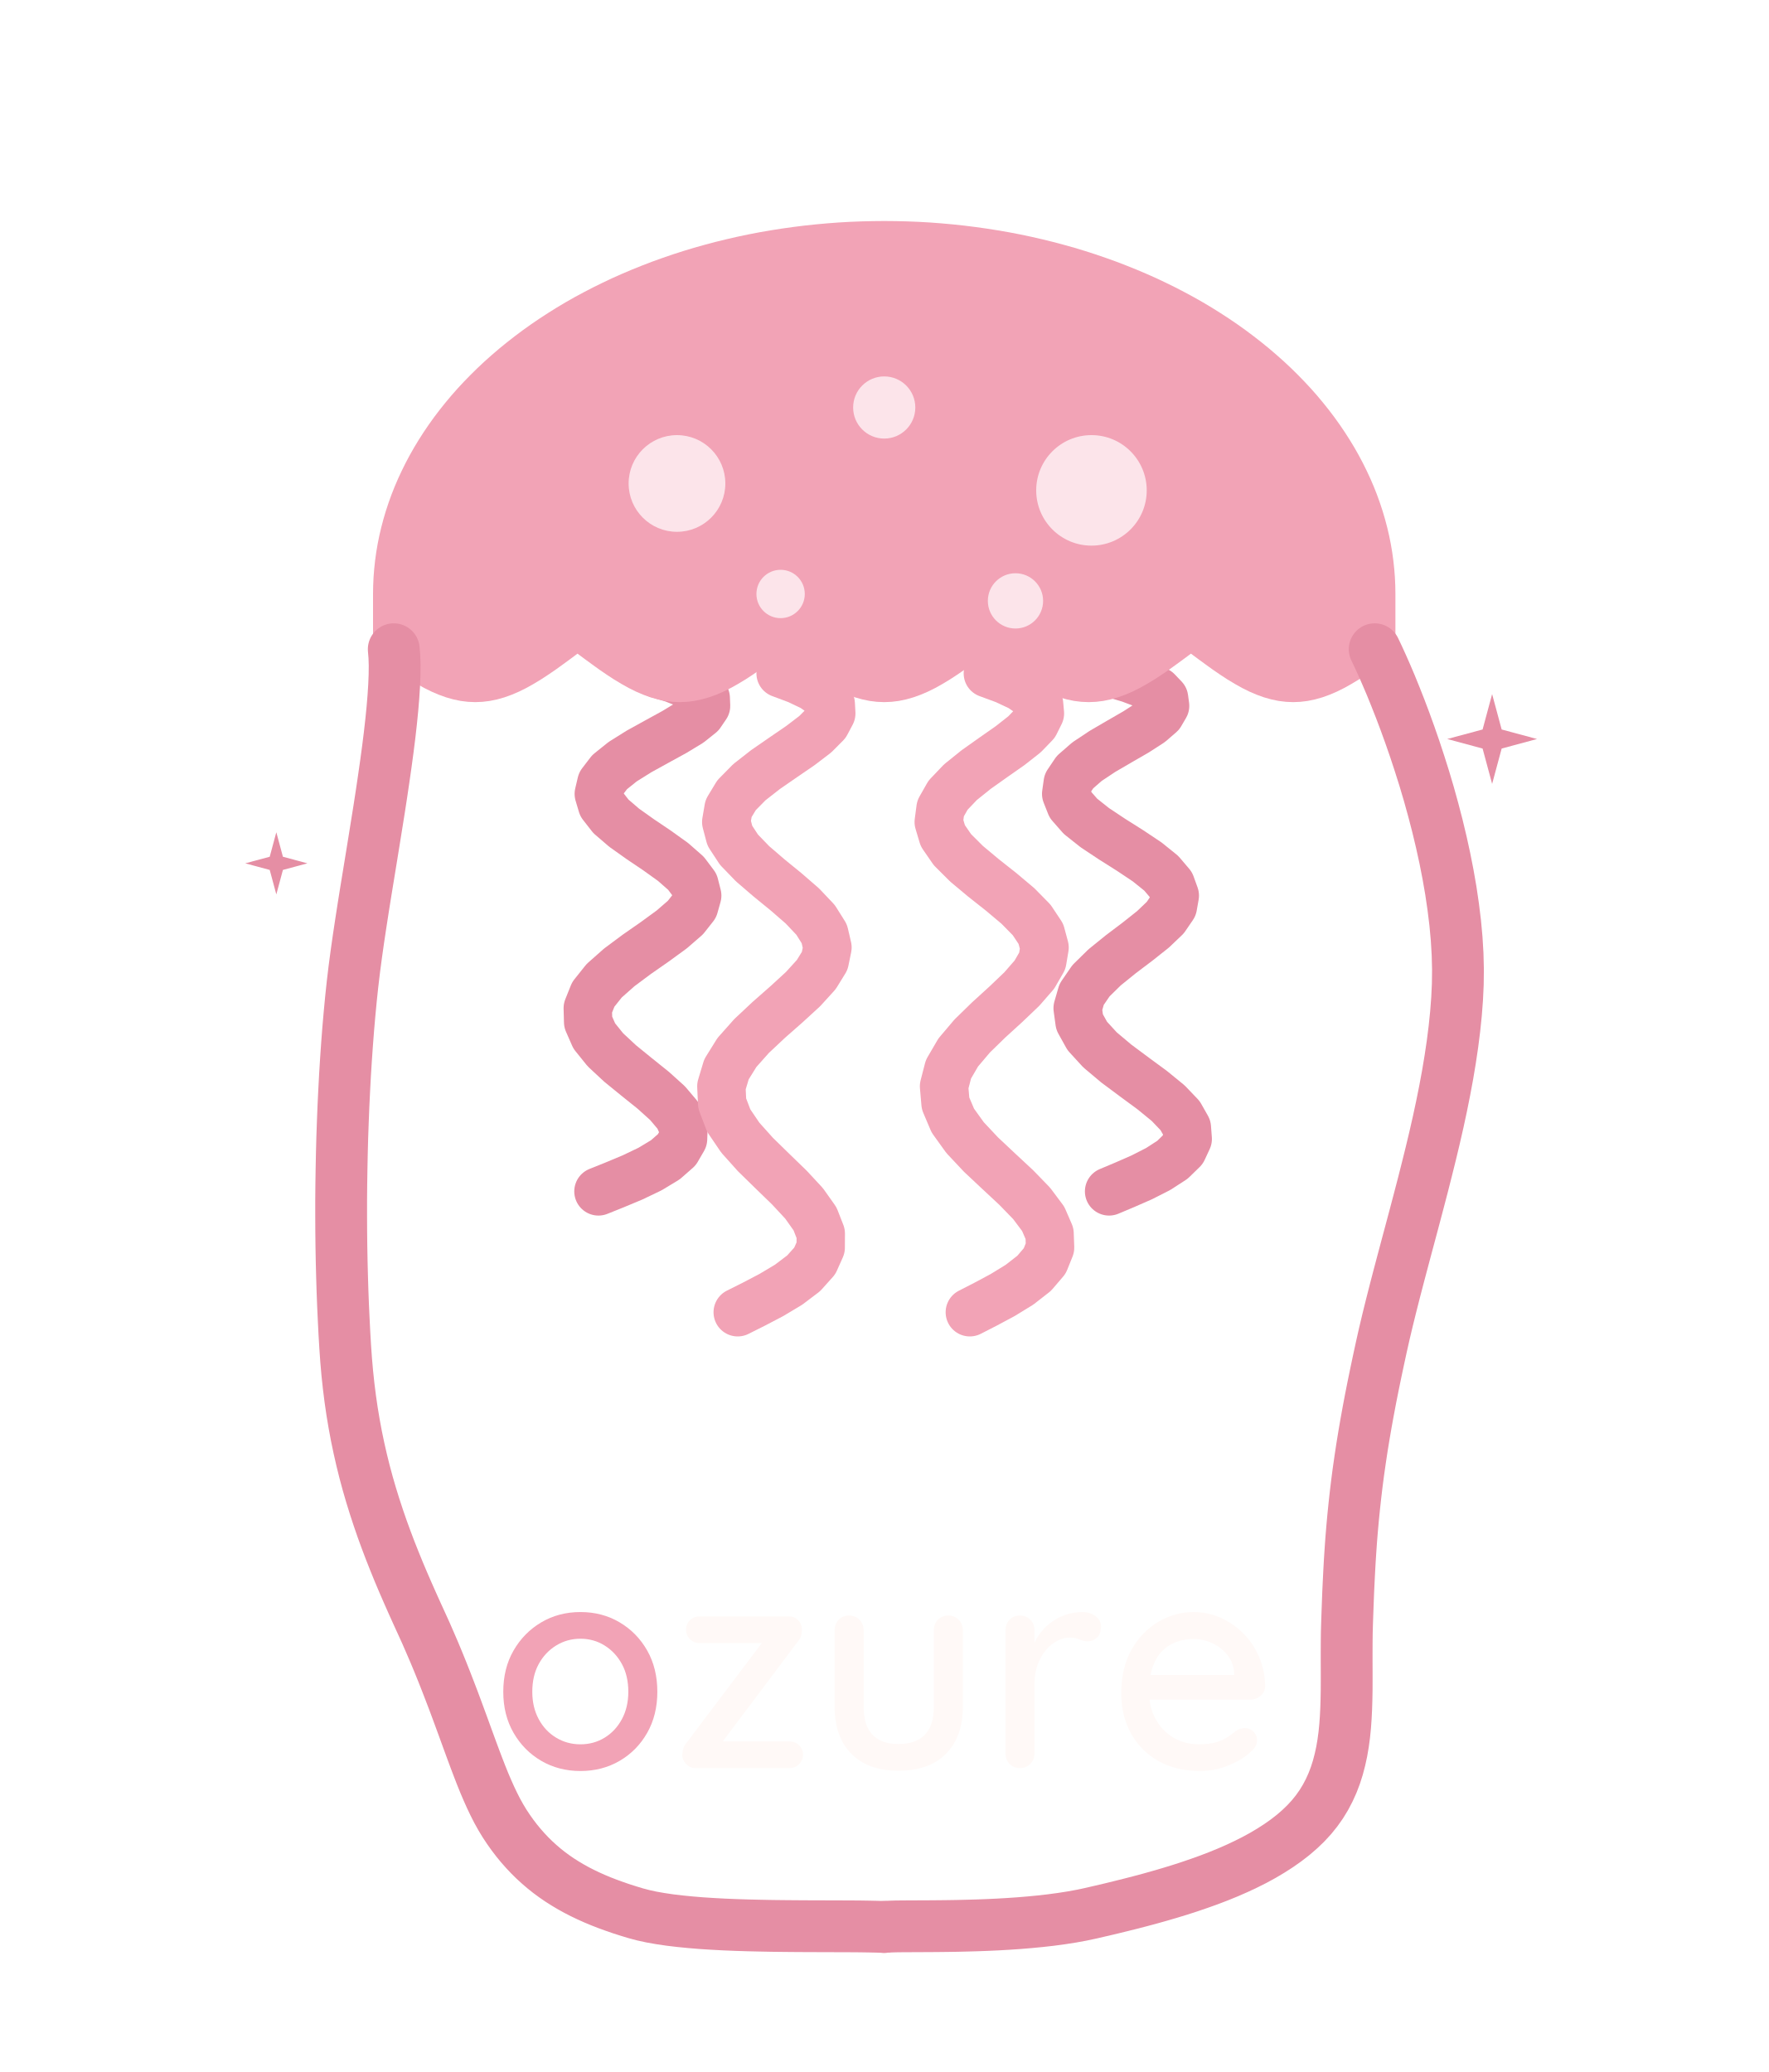
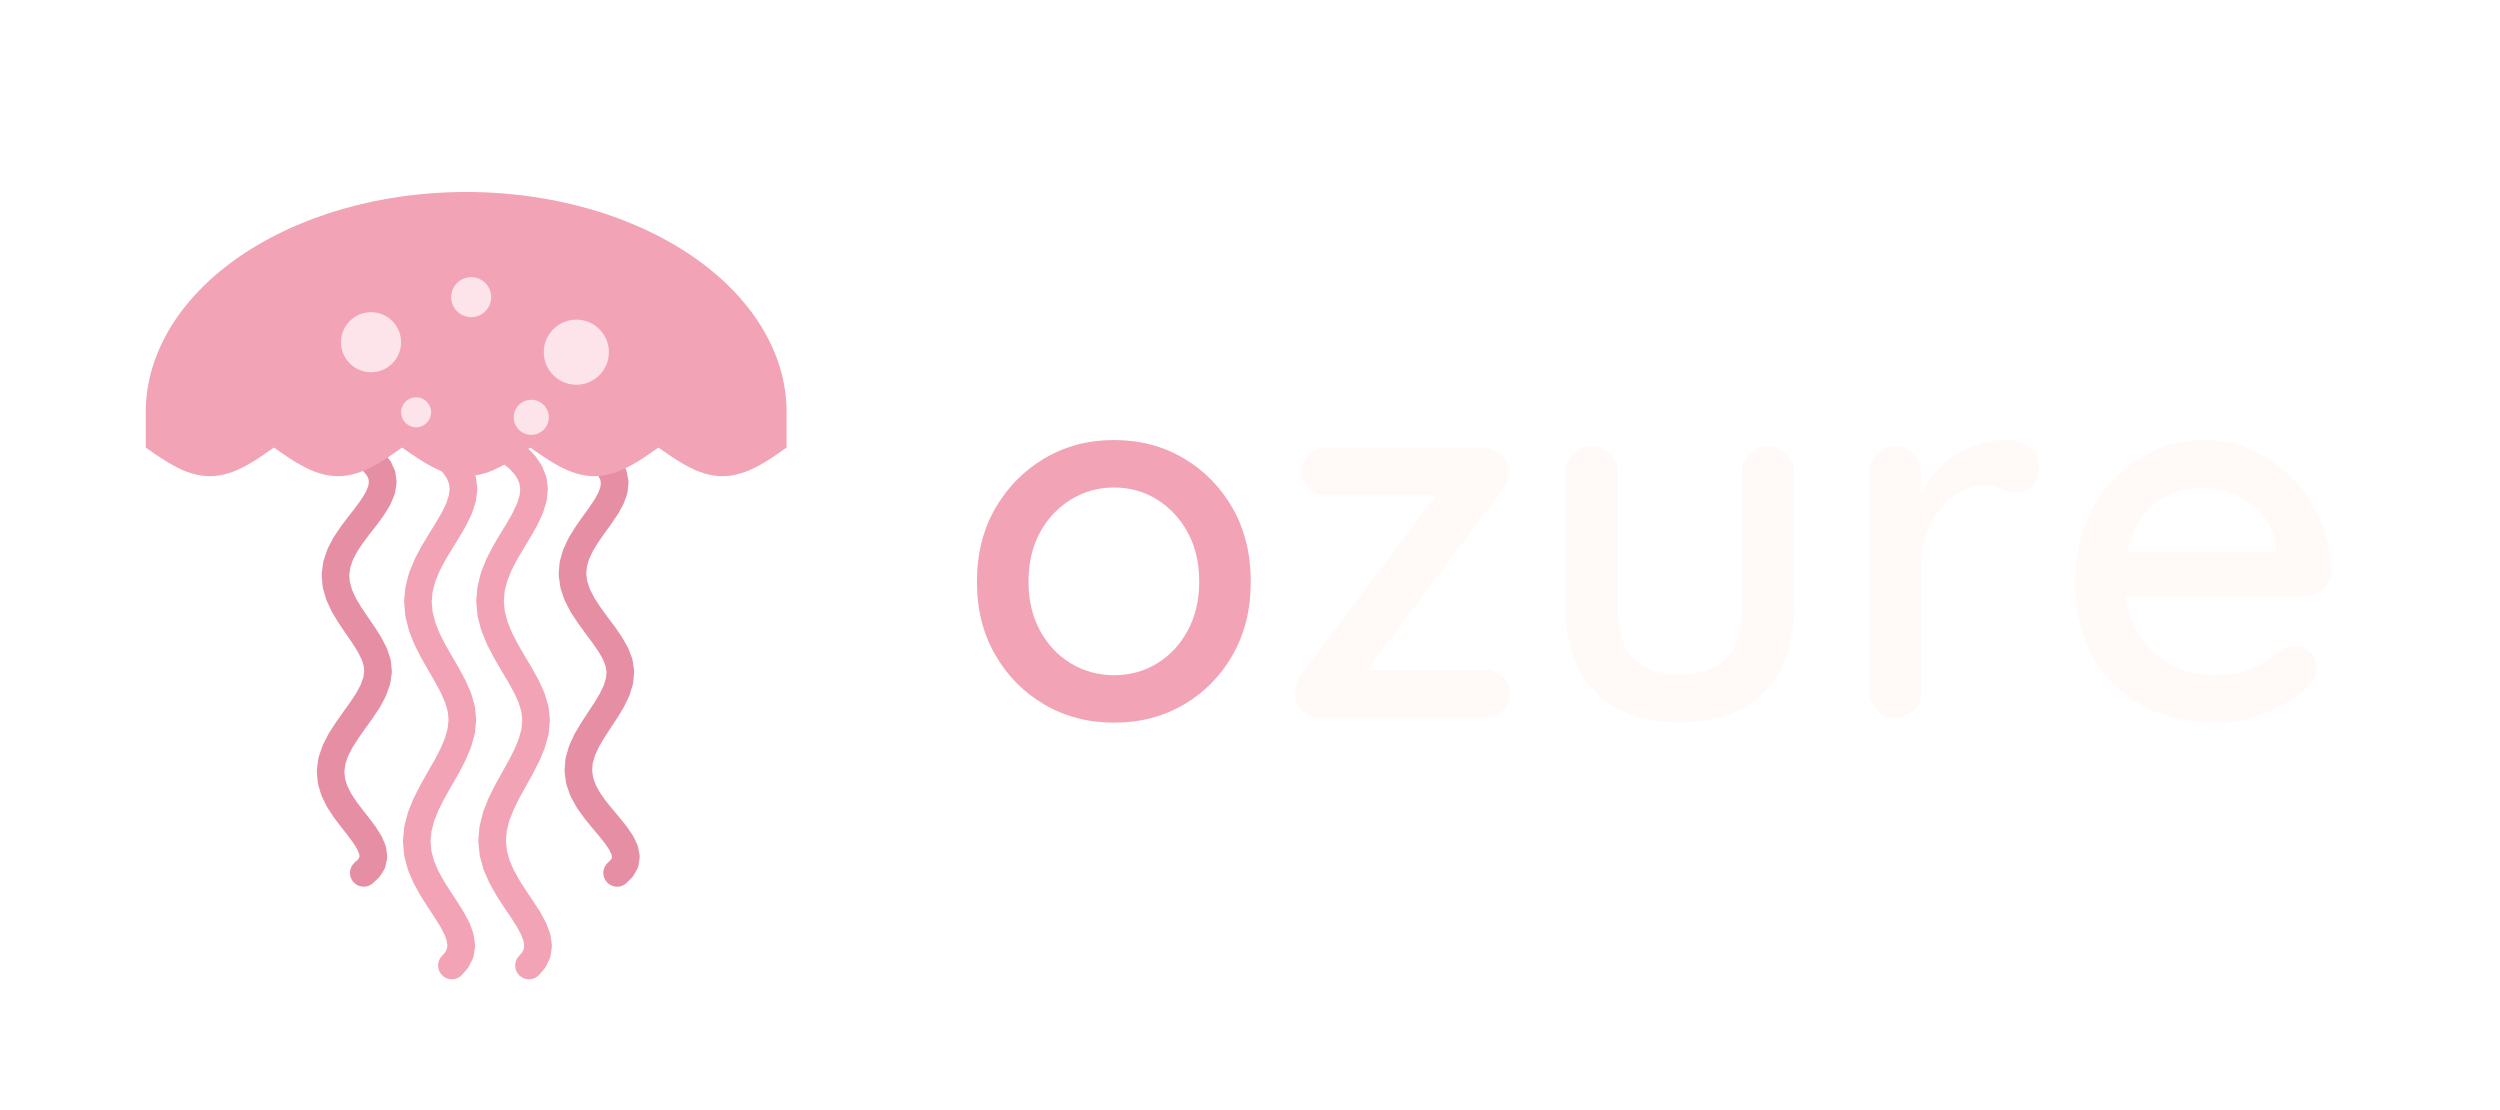
- <svg xmlns="http://www.w3.org/2000/svg" viewBox="0 0 512 600" width="512" height="600" role="img" aria-label="ozure">
-   <polyline points="190.00,195.00 194.93,196.51 199.28,198.21 202.54,200.10 204.33,202.17 204.42,204.40 202.80,206.78 199.64,209.30 195.29,211.94 190.24,214.71 185.04,217.58 180.29,220.55 176.50,223.59 174.11,226.71 173.36,229.89 174.32,233.12 176.87,236.39 180.70,239.68 185.35,242.99 190.26,246.30 194.86,249.60 198.60,252.88 201.04,256.13 201.86,259.34 200.97,262.50 198.43,265.72 194.52,269.11 189.66,272.66 184.38,276.34 179.29,280.13 174.92,284.00 171.77,287.95 170.17,291.94 170.28,295.96 172.05,299.99 175.28,304.00 179.55,307.97 184.35,311.88 189.12,315.71 193.27,319.45 196.32,323.06 197.88,326.52 197.76,329.82 195.95,332.94 192.63,335.85 188.19,338.53 183.09,340.97 177.92,343.13 173.26,345.00" fill="none" stroke="#e58ea4" stroke-width="14.00" stroke-linecap="round" stroke-linejoin="round" />
-   <polyline points="226.00,195.00 230.97,196.86 235.37,198.96 238.68,201.30 240.52,203.84 240.67,206.59 239.11,209.53 236.02,212.63 231.73,215.90 226.75,219.31 221.63,222.85 216.95,226.51 213.25,230.27 210.93,234.11 210.26,238.04 211.31,242.02 213.95,246.05 217.87,250.11 222.61,254.19 227.61,258.27 232.30,262.34 236.13,266.39 238.65,270.40 239.57,274.36 238.77,278.25 236.32,282.22 232.51,286.41 227.75,290.78 222.59,295.32 217.61,299.99 213.36,304.77 210.33,309.64 208.85,314.56 209.08,319.52 210.98,324.49 214.33,329.43 218.72,334.33 223.65,339.15 228.53,343.88 232.80,348.48 235.96,352.94 237.63,357.21 237.61,361.28 235.89,365.13 232.67,368.72 228.31,372.02 223.29,375.02 218.19,377.69 213.58,380.00" fill="none" stroke="#f2a3b6" stroke-width="14.00" stroke-linecap="round" stroke-linejoin="round" />
-   <polyline points="286.00,195.00 291.04,196.86 295.51,198.96 298.90,201.30 300.83,203.84 301.08,206.59 299.62,209.53 296.63,212.63 292.47,215.90 287.60,219.31 282.61,222.85 278.06,226.51 274.48,230.27 272.30,234.11 271.78,238.04 272.97,242.02 275.75,246.05 279.82,250.11 284.70,254.19 289.86,258.27 294.70,262.34 298.68,266.39 301.35,270.40 302.42,274.36 301.77,278.25 299.48,282.22 295.83,286.41 291.25,290.78 286.27,295.32 281.48,299.99 277.43,304.77 274.59,309.64 273.32,314.56 273.75,319.52 275.86,324.49 279.41,329.43 284.01,334.33 289.14,339.15 294.22,343.88 298.68,348.48 302.02,352.94 303.87,357.21 304.02,361.28 302.47,365.13 299.40,368.72 295.17,372.02 290.28,375.02 285.29,377.69 280.78,380.00" fill="none" stroke="#f2a3b6" stroke-width="14.00" stroke-linecap="round" stroke-linejoin="round" />
-   <polyline points="322.00,195.00 327.08,196.51 331.60,198.21 335.04,200.10 337.02,202.17 337.32,204.40 335.93,206.78 333.01,209.30 328.91,211.94 324.11,214.71 319.19,217.58 314.72,220.55 311.23,223.59 309.13,226.71 308.68,229.89 309.96,233.12 312.83,236.39 316.98,239.68 321.96,242.99 327.20,246.30 332.14,249.60 336.21,252.88 338.97,256.13 340.13,259.34 339.57,262.50 337.37,265.72 333.82,269.11 329.35,272.66 324.48,276.34 319.80,280.13 315.86,284.00 313.15,287.95 312.00,291.94 312.55,295.96 314.79,299.99 318.46,304.00 323.18,307.97 328.43,311.88 333.63,315.71 338.21,319.45 341.66,323.06 343.62,326.52 343.87,329.82 342.42,332.94 339.44,335.85 335.29,338.53 330.48,340.97 325.55,343.13 321.10,345.00" fill="none" stroke="#e58ea4" stroke-width="14.00" stroke-linecap="round" stroke-linejoin="round" />
-   <polygon points="108.00,172.00 108.04,169.58 108.15,167.15 108.34,164.73 108.60,162.32 108.93,159.91 109.34,157.50 109.82,155.11 110.38,152.72 111.01,150.34 111.71,147.97 112.49,145.61 113.33,143.27 114.25,140.94 115.24,138.63 116.31,136.33 117.44,134.05 118.64,131.79 119.91,129.55 121.25,127.34 122.66,125.14 124.13,122.97 125.67,120.82 127.28,118.70 128.95,116.61 130.68,114.54 132.48,112.50 134.34,110.50 136.27,108.52 138.25,106.57 140.29,104.66 142.39,102.79 144.55,100.94 146.76,99.14 149.03,97.37 151.35,95.63 153.72,93.94 156.15,92.28 158.63,90.67 161.15,89.09 163.72,87.56 166.34,86.07 169.01,84.63 171.72,83.22 174.47,81.87 177.26,80.55 180.09,79.29 182.96,78.07 185.87,76.90 188.81,75.77 191.79,74.70 194.79,73.67 197.83,72.69 200.90,71.76 204.00,70.89 207.12,70.06 210.27,69.29 213.44,68.56 216.63,67.89 219.84,67.27 223.07,66.71 226.31,66.20 229.57,65.74 232.85,65.33 236.13,64.98 239.43,64.68 242.73,64.43 246.04,64.24 249.36,64.11 252.68,64.03 256.00,64.00 259.32,64.03 262.64,64.11 265.96,64.24 269.27,64.43 272.57,64.68 275.87,64.98 279.15,65.33 282.43,65.74 285.69,66.20 288.93,66.71 292.16,67.27 295.37,67.89 298.56,68.56 301.73,69.29 304.88,70.06 308.00,70.89 311.10,71.76 314.17,72.69 317.21,73.67 320.21,74.70 323.19,75.77 326.13,76.90 329.04,78.07 331.91,79.29 334.74,80.55 337.53,81.87 340.28,83.22 342.99,84.63 345.66,86.07 348.28,87.56 350.85,89.09 353.37,90.67 355.85,92.28 358.28,93.94 360.65,95.63 362.97,97.37 365.24,99.14 367.45,100.94 369.61,102.79 371.71,104.66 373.75,106.57 375.73,108.52 377.66,110.50 379.52,112.50 381.32,114.54 383.05,116.61 384.72,118.70 386.33,120.82 387.87,122.97 389.34,125.14 390.75,127.34 392.09,129.55 393.36,131.79 394.56,134.05 395.69,136.33 396.76,138.63 397.75,140.94 398.67,143.27 399.51,145.61 400.29,147.97 400.99,150.34 401.62,152.72 402.18,155.11 402.66,157.50 403.07,159.91 403.40,162.32 403.66,164.73 403.85,167.15 403.96,169.58 404.00,172.00 404.00,189.28 401.89,190.85 399.77,192.40 397.66,193.92 395.54,195.37 393.43,196.75 391.31,198.03 389.20,199.21 387.09,200.26 384.97,201.17 382.86,201.93 380.74,202.53 378.63,202.97 376.51,203.23 374.40,203.32 372.29,203.23 370.17,202.97 368.06,202.53 365.94,201.93 363.83,201.17 361.71,200.26 359.60,199.21 357.49,198.03 355.37,196.75 353.26,195.37 351.14,193.92 349.03,192.40 346.91,190.85 344.80,189.28 342.69,190.85 340.57,192.40 338.46,193.92 336.34,195.37 334.23,196.75 332.11,198.03 330.00,199.21 327.89,200.26 325.77,201.17 323.66,201.93 321.54,202.53 319.43,202.97 317.31,203.23 315.20,203.32 313.09,203.23 310.97,202.97 308.86,202.53 306.74,201.93 304.63,201.17 302.51,200.26 300.40,199.21 298.29,198.03 296.17,196.75 294.06,195.37 291.94,193.92 289.83,192.40 287.71,190.85 285.60,189.28 283.49,190.85 281.37,192.40 279.26,193.92 277.14,195.37 275.03,196.75 272.91,198.03 270.80,199.21 268.69,200.26 266.57,201.17 264.46,201.93 262.34,202.53 260.23,202.97 258.11,203.23 256.00,203.32 253.89,203.23 251.77,202.97 249.66,202.53 247.54,201.93 245.43,201.17 243.31,200.26 241.20,199.21 239.09,198.03 236.97,196.75 234.86,195.37 232.74,193.92 230.63,192.40 228.51,190.85 226.40,189.28 224.29,190.85 222.17,192.40 220.06,193.92 217.94,195.37 215.83,196.75 213.71,198.03 211.60,199.21 209.49,200.26 207.37,201.17 205.26,201.93 203.14,202.53 201.03,202.97 198.91,203.23 196.80,203.32 194.69,203.23 192.57,202.97 190.46,202.53 188.34,201.93 186.23,201.17 184.11,200.26 182.00,199.21 179.89,198.03 177.77,196.75 175.66,195.37 173.54,193.92 171.43,192.40 169.31,190.85 167.20,189.28 165.09,190.85 162.97,192.40 160.86,193.92 158.74,195.37 156.63,196.75 154.51,198.03 152.40,199.21 150.29,200.26 148.17,201.17 146.06,201.93 143.94,202.53 141.83,202.97 139.71,203.23 137.60,203.32 135.49,203.23 133.37,202.97 131.26,202.53 129.14,201.93 127.03,201.17 124.91,200.26 122.80,199.21 120.69,198.03 118.57,196.75 116.46,195.37 114.34,193.92 112.23,192.40 110.11,190.85 108.00,189.28" fill="#f2a3b6" />
-   <circle cx="196.00" cy="140.00" r="14.00" fill="#fce4ea" />
-   <circle cx="256.00" cy="118.00" r="9.00" fill="#fce4ea" />
-   <circle cx="316.00" cy="142.00" r="16.00" fill="#fce4ea" />
-   <circle cx="226.00" cy="172.00" r="7.00" fill="#fce4ea" />
-   <circle cx="294.00" cy="174.00" r="8.00" fill="#fce4ea" />
-   <polyline points="114.00,188.00 114.18,190.18 114.26,192.66 114.23,195.43 114.11,198.46 113.90,201.74 113.61,205.24 113.24,208.95 112.80,212.85 112.29,216.92 111.72,221.14 111.10,225.48 110.44,229.94 109.74,234.49 109.00,239.10 108.25,243.78 107.49,248.48 106.72,253.20 105.95,257.91 105.20,262.60 104.48,267.25 103.79,271.83 103.15,276.33 102.57,280.72 102.06,285.00 101.61,289.24 101.20,293.55 100.82,297.91 100.48,302.33 100.17,306.78 99.89,311.27 99.65,315.79 99.43,320.33 99.25,324.89 99.09,329.45 98.97,334.01 98.88,338.56 98.81,343.10 98.77,347.62 98.77,352.10 98.79,356.56 98.84,360.96 98.92,365.32 99.03,369.62 99.16,373.85 99.32,378.02 99.51,382.10 99.71,386.10 99.94,390.00 100.21,393.83 100.54,397.61 100.94,401.35 101.40,405.03 101.93,408.68 102.53,412.27 103.19,415.83 103.92,419.33 104.71,422.80 105.56,426.22 106.47,429.60 107.44,432.94 108.46,436.23 109.53,439.49 110.64,442.71 111.80,445.89 112.99,449.03 114.22,452.13 115.47,455.20 116.75,458.23 118.05,461.22 119.36,464.18 120.68,467.11 122.00,470.00 123.30,472.86 124.54,475.71 125.75,478.52 126.91,481.31 128.03,484.07 129.11,486.80 130.15,489.49 131.17,492.15 132.15,494.77 133.10,497.35 134.03,499.88 134.94,502.38 135.83,504.82 136.71,507.22 137.58,509.56 138.45,511.85 139.32,514.09 140.20,516.27 141.10,518.38 142.02,520.44 142.97,522.43 143.95,524.36 144.98,526.21 146.06,528.00 147.19,529.71 148.36,531.36 149.56,532.93 150.80,534.44 152.07,535.88 153.38,537.27 154.72,538.59 156.10,539.85 157.51,541.06 158.97,542.22 160.46,543.32 162.00,544.38 163.58,545.38 165.20,546.35 166.86,547.27 168.57,548.15 170.32,548.99 172.12,549.80 173.97,550.57 175.87,551.31 177.82,552.02 179.81,552.71 181.85,553.36 183.94,554.00 186.15,554.59 188.57,555.12 191.17,555.58 193.94,555.99 196.87,556.34 199.92,556.64 203.09,556.90 206.37,557.11 209.72,557.29 213.13,557.43 216.59,557.54 220.06,557.62 223.54,557.69 227.01,557.73 230.43,557.76 233.80,557.78 237.08,557.79 240.27,557.80 243.33,557.81 246.24,557.82 248.99,557.84 251.54,557.88 253.89,557.93 256.00,558.00" fill="none" stroke="#e58ea4" stroke-width="15.00" stroke-linecap="round" stroke-linejoin="round" />
-   <polyline points="398.00,188.00 399.04,190.18 400.17,192.66 401.39,195.43 402.68,198.46 404.01,201.74 405.39,205.24 406.79,208.95 408.20,212.85 409.61,216.92 411.00,221.14 412.37,225.48 413.69,229.94 414.95,234.49 416.15,239.10 417.27,243.78 418.30,248.48 419.23,253.20 420.05,257.91 420.74,262.60 421.31,267.25 421.73,271.83 422.00,276.33 422.11,280.72 422.06,285.00 421.86,289.24 421.53,293.55 421.08,297.91 420.52,302.33 419.86,306.78 419.11,311.27 418.27,315.79 417.36,320.33 416.38,324.89 415.34,329.45 414.25,334.01 413.12,338.56 411.97,343.10 410.79,347.62 409.61,352.10 408.42,356.56 407.24,360.96 406.08,365.32 404.94,369.62 403.84,373.85 402.78,378.02 401.77,382.10 400.82,386.10 399.94,390.00 399.11,393.83 398.31,397.61 397.54,401.35 396.81,405.03 396.12,408.68 395.47,412.27 394.86,415.83 394.29,419.33 393.77,422.80 393.28,426.22 392.84,429.60 392.44,432.94 392.08,436.23 391.75,439.49 391.46,442.71 391.20,445.89 390.98,449.03 390.78,452.13 390.61,455.20 390.46,458.23 390.32,461.22 390.21,464.18 390.10,467.11 390.00,470.00 389.92,472.86 389.89,475.71 389.88,478.52 389.88,481.31 389.89,484.07 389.89,486.80 389.88,489.49 389.83,492.15 389.75,494.77 389.62,497.35 389.44,499.88 389.19,502.38 388.86,504.82 388.45,507.22 387.94,509.56 387.34,511.85 386.63,514.09 385.80,516.27 384.85,518.38 383.77,520.44 382.56,522.43 381.20,524.36 379.71,526.21 378.06,528.00 376.28,529.71 374.37,531.36 372.34,532.93 370.20,534.44 367.96,535.88 365.62,537.27 363.20,538.59 360.69,539.85 358.11,541.06 355.46,542.22 352.76,543.32 350.00,544.38 347.20,545.38 344.37,546.35 341.52,547.27 338.64,548.15 335.76,548.99 332.88,549.80 330.00,550.57 327.13,551.31 324.28,552.02 321.47,552.71 318.68,553.36 315.94,554.00 313.16,554.59 310.27,555.12 307.30,555.58 304.27,555.99 301.19,556.34 298.08,556.64 294.96,556.90 291.85,557.11 288.76,557.29 285.71,557.43 282.73,557.54 279.81,557.62 276.99,557.69 274.27,557.73 271.67,557.76 269.20,557.78 266.89,557.79 264.73,557.80 262.76,557.81 260.97,557.82 259.39,557.84 258.02,557.88 256.89,557.93 256.00,558.00" fill="none" stroke="#e58ea4" stroke-width="15.00" stroke-linecap="round" stroke-linejoin="round" />
-   <polygon points="432.00,201.00 434.76,211.24 445.00,214.00 434.76,216.76 432.00,227.00 429.24,216.76 419.00,214.00 429.24,211.24" fill="#e58ea4" />
-   <polygon points="80.00,241.00 81.91,248.09 89.00,250.00 81.91,251.91 80.00,259.00 78.09,251.91 71.00,250.00 78.09,248.09" fill="#e58ea4" />
-   <path fill="#f2a3b6" d="M190.312 489.908Q190.312 496.628 187.372 501.794Q184.432 506.96 179.392 509.9Q174.352 512.84 168.052 512.84Q161.752 512.84 156.712 509.9Q151.672 506.96 148.69 501.794Q145.708 496.628 145.708 489.908Q145.708 483.104 148.69 477.938Q151.672 472.772 156.712 469.79Q161.752 466.808 168.052 466.808Q174.352 466.808 179.392 469.79Q184.432 472.772 187.372 477.938Q190.312 483.104 190.312 489.908ZM181.912 489.908Q181.912 485.288 180.064 481.886Q178.216 478.484 175.066 476.51Q171.916 474.536 168.052 474.536Q164.188 474.536 160.996 476.51Q157.804 478.484 155.956 481.886Q154.108 485.288 154.108 489.908Q154.108 494.36 155.956 497.804Q157.804 501.248 160.996 503.18Q164.188 505.112 168.052 505.112Q171.916 505.112 175.066 503.18Q178.216 501.248 180.064 497.804Q181.912 494.36 181.912 489.908Z" />
-   <path fill="#fff9f7" d="M228.532 504.272Q230.212 504.272 231.346 505.364Q232.48 506.456 232.48 508.136Q232.48 509.732 231.346 510.866Q230.212 512.0 228.532 512.0H201.4Q199.636 512.0 198.544 510.698Q197.452 509.396 197.536 508.136Q197.62 507.128 197.83 506.33Q198.04 505.532 198.88 504.524L221.308 474.788V475.796H202.576Q200.896 475.796 199.762 474.662Q198.628 473.528 198.628 471.932Q198.628 470.252 199.762 469.16Q200.896 468.068 202.576 468.068H228.448Q230.044 468.068 231.178 469.286Q232.312 470.504 232.144 472.268Q232.144 473.024 231.934 473.738Q231.724 474.452 230.968 475.376L208.876 504.776L208.54 504.272Z" />
-   <path fill="#fff9f7" d="M274.564 467.816Q276.328 467.816 277.546 469.034Q278.764 470.252 278.764 472.1V494.192Q278.764 502.928 273.892 507.842Q269.02 512.756 260.116 512.756Q251.296 512.756 246.466 507.842Q241.636 502.928 241.636 494.192V472.1Q241.636 470.252 242.812 469.034Q243.988 467.816 245.836 467.816Q247.6 467.816 248.818 469.034Q250.036 470.252 250.036 472.1V494.192Q250.036 499.652 252.598 502.34Q255.16 505.028 260.116 505.028Q265.156 505.028 267.76 502.34Q270.364 499.652 270.364 494.192V472.1Q270.364 470.252 271.54 469.034Q272.716 467.816 274.564 467.816Z" />
-   <path fill="#fff9f7" d="M295.312 512.0Q293.464 512.0 292.288 510.782Q291.112 509.564 291.112 507.716V472.1Q291.112 470.252 292.288 469.034Q293.464 467.816 295.312 467.816Q297.076 467.816 298.294 469.034Q299.512 470.252 299.512 472.1V481.508L298.672 477.896Q299.344 475.544 300.73 473.528Q302.116 471.512 304.048 470.0Q305.98 468.488 308.374 467.648Q310.768 466.808 313.372 466.808Q315.556 466.808 317.152 467.984Q318.748 469.16 318.748 470.924Q318.748 473.192 317.572 474.242Q316.396 475.292 314.968 475.292Q313.708 475.292 312.532 474.746Q311.356 474.2 309.76 474.2Q307.996 474.2 306.148 475.124Q304.3 476.048 302.788 477.854Q301.276 479.66 300.394 482.096Q299.512 484.532 299.512 487.556V507.716Q299.512 509.564 298.294 510.782Q297.076 512.0 295.312 512.0Z" />
-   <path fill="#fff9f7" d="M347.476 512.84Q340.504 512.84 335.38 509.942Q330.256 507.044 327.442 501.962Q324.628 496.88 324.628 490.328Q324.628 482.936 327.61 477.686Q330.592 472.436 335.38 469.622Q340.168 466.808 345.544 466.808Q349.66 466.808 353.356 468.446Q357.052 470.084 359.95 472.982Q362.848 475.88 364.528 479.786Q366.208 483.692 366.292 488.312Q366.208 489.992 364.948 491.084Q363.688 492.176 362.008 492.176H329.332L327.316 485.036H358.9L357.304 486.548V484.448Q357.136 481.508 355.372 479.282Q353.608 477.056 351.004 475.838Q348.4 474.62 345.544 474.62Q343.024 474.62 340.714 475.418Q338.404 476.216 336.598 477.98Q334.792 479.744 333.742 482.642Q332.692 485.54 332.692 489.824Q332.692 494.444 334.624 497.888Q336.556 501.332 339.832 503.222Q343.108 505.112 347.056 505.112Q350.164 505.112 352.18 504.482Q354.196 503.852 355.54 502.928Q356.884 502.004 357.892 501.164Q359.152 500.408 360.412 500.408Q361.924 500.408 362.932 501.458Q363.94 502.508 363.94 503.936Q363.94 505.784 362.092 507.296Q359.824 509.48 355.834 511.16Q351.844 512.84 347.476 512.84Z" />
+ <svg xmlns="http://www.w3.org/2000/svg" viewBox="0 0 446 198" width="446" height="198" role="img" aria-label="ozure">
+   <polyline points="64.41,80.70 65.63,81.54 66.73,82.51 67.59,83.59 68.13,84.78 68.29,86.06 68.06,87.44 67.45,88.90 66.53,90.42 65.37,92.02 64.08,93.67 62.80,95.37 61.63,97.11 60.70,98.88 60.09,100.68 59.84,102.50 59.99,104.32 60.52,106.14 61.36,107.96 62.44,109.75 63.64,111.53 64.84,113.27 65.91,114.97 66.76,116.62 67.29,118.21 67.45,119.81 67.21,121.46 66.60,123.16 65.67,124.90 64.50,126.67 63.21,128.47 61.93,130.29 60.76,132.11 59.83,133.93 59.21,135.74 58.97,137.54 59.12,139.32 59.65,141.06 60.49,142.76 61.57,144.41 62.78,146.00 63.98,147.53 65.06,148.99 65.92,150.36 66.46,151.65 66.62,152.83 66.40,153.91 65.80,154.88 64.89,155.73" fill="none" stroke="#e58ea4" stroke-width="4.91" stroke-linecap="round" stroke-linejoin="round" />
+   <polyline points="78.70,80.70 79.94,81.73 81.05,82.91 81.93,84.23 82.50,85.68 82.69,87.25 82.48,88.92 81.90,90.70 81.00,92.57 79.87,94.51 78.62,96.53 77.37,98.60 76.24,100.73 75.34,102.89 74.76,105.08 74.55,107.30 74.74,109.52 75.30,111.74 76.17,113.96 77.28,116.15 78.52,118.32 79.75,120.44 80.86,122.51 81.74,124.53 82.30,126.48 82.49,128.42 82.28,130.44 81.70,132.51 80.80,134.63 79.67,136.80 78.41,138.99 77.16,141.21 76.03,143.43 75.13,145.65 74.55,147.87 74.34,150.06 74.53,152.22 75.09,154.35 75.97,156.42 77.08,158.44 78.31,160.38 79.54,162.25 80.66,164.03 81.54,165.70 82.10,167.27 82.29,168.72 82.09,170.04 81.51,171.22 80.61,172.25" fill="none" stroke="#f2a3b6" stroke-width="4.91" stroke-linecap="round" stroke-linejoin="round" />
+   <polyline points="91.20,80.70 92.46,81.73 93.59,82.91 94.49,84.23 95.07,85.68 95.28,87.25 95.10,88.92 94.54,90.70 93.67,92.57 92.57,94.51 91.34,96.53 90.12,98.60 89.02,100.73 88.15,102.89 87.60,105.08 87.42,107.30 87.63,109.52 88.22,111.74 89.13,113.96 90.27,116.15 91.53,118.32 92.79,120.44 93.93,122.51 94.84,124.53 95.43,126.48 95.64,128.42 95.46,130.44 94.91,132.51 94.04,134.63 92.94,136.80 91.72,138.99 90.49,141.21 89.39,143.43 88.52,145.65 87.97,147.87 87.79,150.06 88.01,152.22 88.60,154.35 89.51,156.42 90.64,158.44 91.90,160.38 93.16,162.25 94.30,164.03 95.20,165.70 95.79,167.27 96.00,168.72 95.81,170.04 95.25,171.22 94.37,172.25" fill="none" stroke="#f2a3b6" stroke-width="4.91" stroke-linecap="round" stroke-linejoin="round" />
+   <polyline points="105.50,80.70 106.76,81.54 107.91,82.51 108.83,83.59 109.44,84.78 109.67,86.06 109.52,87.44 108.99,88.90 108.15,90.42 107.07,92.02 105.88,93.67 104.69,95.37 103.62,97.11 102.78,98.88 102.27,100.68 102.12,102.50 102.38,104.32 103.00,106.14 103.94,107.96 105.12,109.75 106.41,111.53 107.71,113.27 108.88,114.97 109.82,116.62 110.43,118.21 110.68,119.81 110.53,121.46 110.01,123.16 109.17,124.90 108.11,126.67 106.92,128.47 105.73,130.29 104.66,132.11 103.83,133.93 103.31,135.74 103.17,137.54 103.42,139.32 104.04,141.06 104.98,142.76 106.15,144.41 107.44,146.00 108.73,147.53 109.89,148.99 110.82,150.36 111.43,151.65 111.66,152.83 111.50,153.91 110.95,154.88 110.09,155.73" fill="none" stroke="#e58ea4" stroke-width="4.91" stroke-linecap="round" stroke-linejoin="round" />
+   <polygon points="26.00,73.55 26.01,72.67 26.06,71.79 26.13,70.91 26.23,70.03 26.36,69.15 26.52,68.28 26.70,67.40 26.92,66.54 27.16,65.67 27.43,64.81 27.73,63.95 28.06,63.10 28.42,62.25 28.80,61.41 29.21,60.57 29.65,59.74 30.11,58.92 30.60,58.11 31.12,57.30 31.66,56.50 32.23,55.71 32.83,54.93 33.45,54.16 34.09,53.40 34.76,52.64 35.46,51.90 36.18,51.17 36.92,50.45 37.68,49.74 38.47,49.05 39.28,48.37 40.12,47.70 40.97,47.04 41.85,46.39 42.74,45.76 43.66,45.15 44.60,44.54 45.55,43.96 46.53,43.38 47.52,42.83 48.54,42.28 49.56,41.76 50.61,41.25 51.67,40.75 52.75,40.28 53.85,39.82 54.95,39.37 56.08,38.94 57.21,38.54 58.36,38.14 59.52,37.77 60.70,37.41 61.88,37.08 63.08,36.76 64.28,36.46 65.50,36.18 66.72,35.91 67.96,35.67 69.20,35.44 70.44,35.24 71.70,35.05 72.96,34.88 74.22,34.74 75.49,34.61 76.76,34.50 78.04,34.41 79.32,34.34 80.60,34.29 81.88,34.26 83.17,34.25 84.45,34.26 85.73,34.29 87.01,34.34 88.29,34.41 89.57,34.50 90.84,34.61 92.11,34.74 93.37,34.88 94.63,35.05 95.89,35.24 97.13,35.44 98.37,35.67 99.61,35.91 100.83,36.18 102.05,36.46 103.25,36.76 104.45,37.08 105.63,37.41 106.81,37.77 107.97,38.14 109.12,38.54 110.25,38.94 111.38,39.37 112.48,39.82 113.58,40.28 114.66,40.75 115.72,41.25 116.77,41.76 117.80,42.28 118.81,42.83 119.80,43.38 120.78,43.96 121.73,44.54 122.67,45.15 123.59,45.76 124.48,46.39 125.36,47.04 126.21,47.70 127.05,48.37 127.86,49.05 128.65,49.74 129.41,50.45 130.15,51.17 130.87,51.90 131.57,52.64 132.24,53.40 132.88,54.16 133.50,54.93 134.10,55.71 134.67,56.50 135.21,57.30 135.73,58.11 136.22,58.92 136.68,59.74 137.12,60.57 137.53,61.41 137.91,62.25 138.27,63.10 138.60,63.95 138.90,64.81 139.17,65.67 139.41,66.54 139.63,67.40 139.81,68.28 139.97,69.15 140.10,70.03 140.20,70.91 140.27,71.79 140.32,72.67 140.33,73.55 140.33,79.84 139.51,80.41 138.70,80.98 137.88,81.53 137.06,82.06 136.25,82.56 135.43,83.03 134.61,83.45 133.80,83.84 132.98,84.17 132.16,84.44 131.35,84.66 130.53,84.82 129.71,84.92 128.90,84.95 128.08,84.92 127.26,84.82 126.45,84.66 125.63,84.44 124.81,84.17 124.00,83.84 123.18,83.45 122.36,83.03 121.55,82.56 120.73,82.06 119.91,81.53 119.10,80.98 118.28,80.41 117.46,79.84 116.65,80.41 115.83,80.98 115.01,81.53 114.20,82.06 113.38,82.56 112.56,83.03 111.75,83.45 110.93,83.84 110.11,84.17 109.30,84.44 108.48,84.66 107.66,84.82 106.85,84.92 106.03,84.95 105.21,84.92 104.40,84.82 103.58,84.66 102.76,84.44 101.95,84.17 101.13,83.84 100.31,83.45 99.50,83.03 98.68,82.56 97.86,82.06 97.05,81.53 96.23,80.98 95.41,80.41 94.60,79.84 93.78,80.41 92.96,80.98 92.15,81.53 91.33,82.06 90.51,82.56 89.70,83.03 88.88,83.45 88.06,83.84 87.25,84.17 86.43,84.44 85.61,84.66 84.80,84.82 83.98,84.92 83.17,84.95 82.35,84.92 81.53,84.82 80.72,84.66 79.90,84.44 79.08,84.17 78.27,83.84 77.45,83.45 76.63,83.03 75.82,82.56 75.00,82.06 74.18,81.53 73.37,80.98 72.55,80.41 71.73,79.84 70.92,80.41 70.10,80.98 69.28,81.53 68.47,82.06 67.65,82.56 66.83,83.03 66.02,83.45 65.20,83.84 64.38,84.17 63.57,84.44 62.75,84.66 61.93,84.82 61.12,84.92 60.30,84.95 59.48,84.92 58.67,84.82 57.85,84.66 57.03,84.44 56.22,84.17 55.40,83.84 54.58,83.45 53.77,83.03 52.95,82.56 52.13,82.06 51.32,81.53 50.50,80.98 49.68,80.41 48.87,79.84 48.05,80.41 47.23,80.98 46.42,81.53 45.60,82.06 44.78,82.56 43.97,83.03 43.15,83.45 42.33,83.84 41.52,84.17 40.70,84.44 39.88,84.66 39.07,84.82 38.25,84.92 37.43,84.95 36.62,84.92 35.80,84.82 34.98,84.66 34.17,84.44 33.35,84.17 32.53,83.84 31.72,83.45 30.90,83.03 30.08,82.56 29.27,82.06 28.45,81.53 27.63,80.98 26.82,80.41 26.00,79.84" fill="#f2a3b6" />
+   <circle cx="66.19" cy="61.05" r="5.36" fill="#fce4ea" />
+   <circle cx="84.06" cy="53.01" r="3.57" fill="#fce4ea" />
+   <circle cx="102.82" cy="62.83" r="5.81" fill="#fce4ea" />
+   <circle cx="74.23" cy="73.55" r="2.68" fill="#fce4ea" />
+   <circle cx="94.78" cy="74.45" r="3.13" fill="#fce4ea" />
+   <path fill="#f2a3b6" d="M223.138 103.804Q223.138 111.164 219.918 116.822Q216.698 122.48 211.178 125.7Q205.658 128.92 198.758 128.92Q191.858 128.92 186.338 125.7Q180.818 122.48 177.552 116.822Q174.286 111.164 174.286 103.804Q174.286 96.352 177.552 90.694Q180.818 85.036 186.338 81.77Q191.858 78.504 198.758 78.504Q205.658 78.504 211.178 81.77Q216.698 85.036 219.918 90.694Q223.138 96.352 223.138 103.804ZM213.938 103.804Q213.938 98.744 211.914 95.018Q209.89 91.292 206.44 89.13Q202.99 86.968 198.758 86.968Q194.526 86.968 191.03 89.13Q187.534 91.292 185.51 95.018Q183.486 98.744 183.486 103.804Q183.486 108.68 185.51 112.452Q187.534 116.224 191.03 118.34Q194.526 120.456 198.758 120.456Q202.99 120.456 206.44 118.34Q209.89 116.224 211.914 112.452Q213.938 108.68 213.938 103.804Z" />
+   <path fill="#fff9f7" d="M264.998 119.536Q266.838 119.536 268.08 120.732Q269.322 121.928 269.322 123.768Q269.322 125.516 268.08 126.758Q266.838 128.0 264.998 128.0H235.282Q233.35 128.0 232.154 126.574Q230.958 125.148 231.05 123.768Q231.142 122.664 231.372 121.79Q231.602 120.916 232.522 119.812L257.086 87.244V88.348H236.57Q234.73 88.348 233.488 87.106Q232.246 85.864 232.246 84.116Q232.246 82.276 233.488 81.08Q234.73 79.884 236.57 79.884H264.906Q266.654 79.884 267.896 81.218Q269.138 82.552 268.954 84.484Q268.954 85.312 268.724 86.094Q268.494 86.876 267.666 87.888L243.47 120.088L243.102 119.536Z" />
+   <path fill="#fff9f7" d="M315.414 79.608Q317.346 79.608 318.68 80.942Q320.014 82.276 320.014 84.3V108.496Q320.014 118.064 314.678 123.446Q309.342 128.828 299.59 128.828Q289.93 128.828 284.64 123.446Q279.35 118.064 279.35 108.496V84.3Q279.35 82.276 280.638 80.942Q281.926 79.608 283.95 79.608Q285.882 79.608 287.216 80.942Q288.55 82.276 288.55 84.3V108.496Q288.55 114.476 291.356 117.42Q294.162 120.364 299.59 120.364Q305.11 120.364 307.962 117.42Q310.814 114.476 310.814 108.496V84.3Q310.814 82.276 312.102 80.942Q313.39 79.608 315.414 79.608Z" />
+   <path fill="#fff9f7" d="M338.138 128.0Q336.114 128.0 334.826 126.666Q333.538 125.332 333.538 123.308V84.3Q333.538 82.276 334.826 80.942Q336.114 79.608 338.138 79.608Q340.07 79.608 341.404 80.942Q342.738 82.276 342.738 84.3V94.604L341.818 90.648Q342.554 88.072 344.072 85.864Q345.59 83.656 347.706 82.0Q349.822 80.344 352.444 79.424Q355.066 78.504 357.918 78.504Q360.31 78.504 362.058 79.792Q363.806 81.08 363.806 83.012Q363.806 85.496 362.518 86.646Q361.23 87.796 359.666 87.796Q358.286 87.796 356.998 87.198Q355.71 86.6 353.962 86.6Q352.03 86.6 350.006 87.612Q347.982 88.624 346.326 90.602Q344.67 92.58 343.704 95.248Q342.738 97.916 342.738 101.228V123.308Q342.738 125.332 341.404 126.666Q340.07 128.0 338.138 128.0Z" />
+   <path fill="#fff9f7" d="M395.27 128.92Q387.634 128.92 382.022 125.746Q376.41 122.572 373.328 117.006Q370.246 111.44 370.246 104.264Q370.246 96.168 373.512 90.418Q376.778 84.668 382.022 81.586Q387.266 78.504 393.154 78.504Q397.662 78.504 401.71 80.298Q405.758 82.092 408.932 85.266Q412.106 88.44 413.946 92.718Q415.786 96.996 415.878 102.056Q415.786 103.896 414.406 105.092Q413.026 106.288 411.186 106.288H375.398L373.19 98.468H407.782L406.034 100.124V97.824Q405.85 94.604 403.918 92.166Q401.986 89.728 399.134 88.394Q396.282 87.06 393.154 87.06Q390.394 87.06 387.864 87.934Q385.334 88.808 383.356 90.74Q381.378 92.672 380.228 95.846Q379.078 99.02 379.078 103.712Q379.078 108.772 381.194 112.544Q383.31 116.316 386.898 118.386Q390.486 120.456 394.81 120.456Q398.214 120.456 400.422 119.766Q402.63 119.076 404.102 118.064Q405.574 117.052 406.678 116.132Q408.058 115.304 409.438 115.304Q411.094 115.304 412.198 116.454Q413.302 117.604 413.302 119.168Q413.302 121.192 411.278 122.848Q408.794 125.24 404.424 127.08Q400.054 128.92 395.27 128.92Z" />
</svg>
